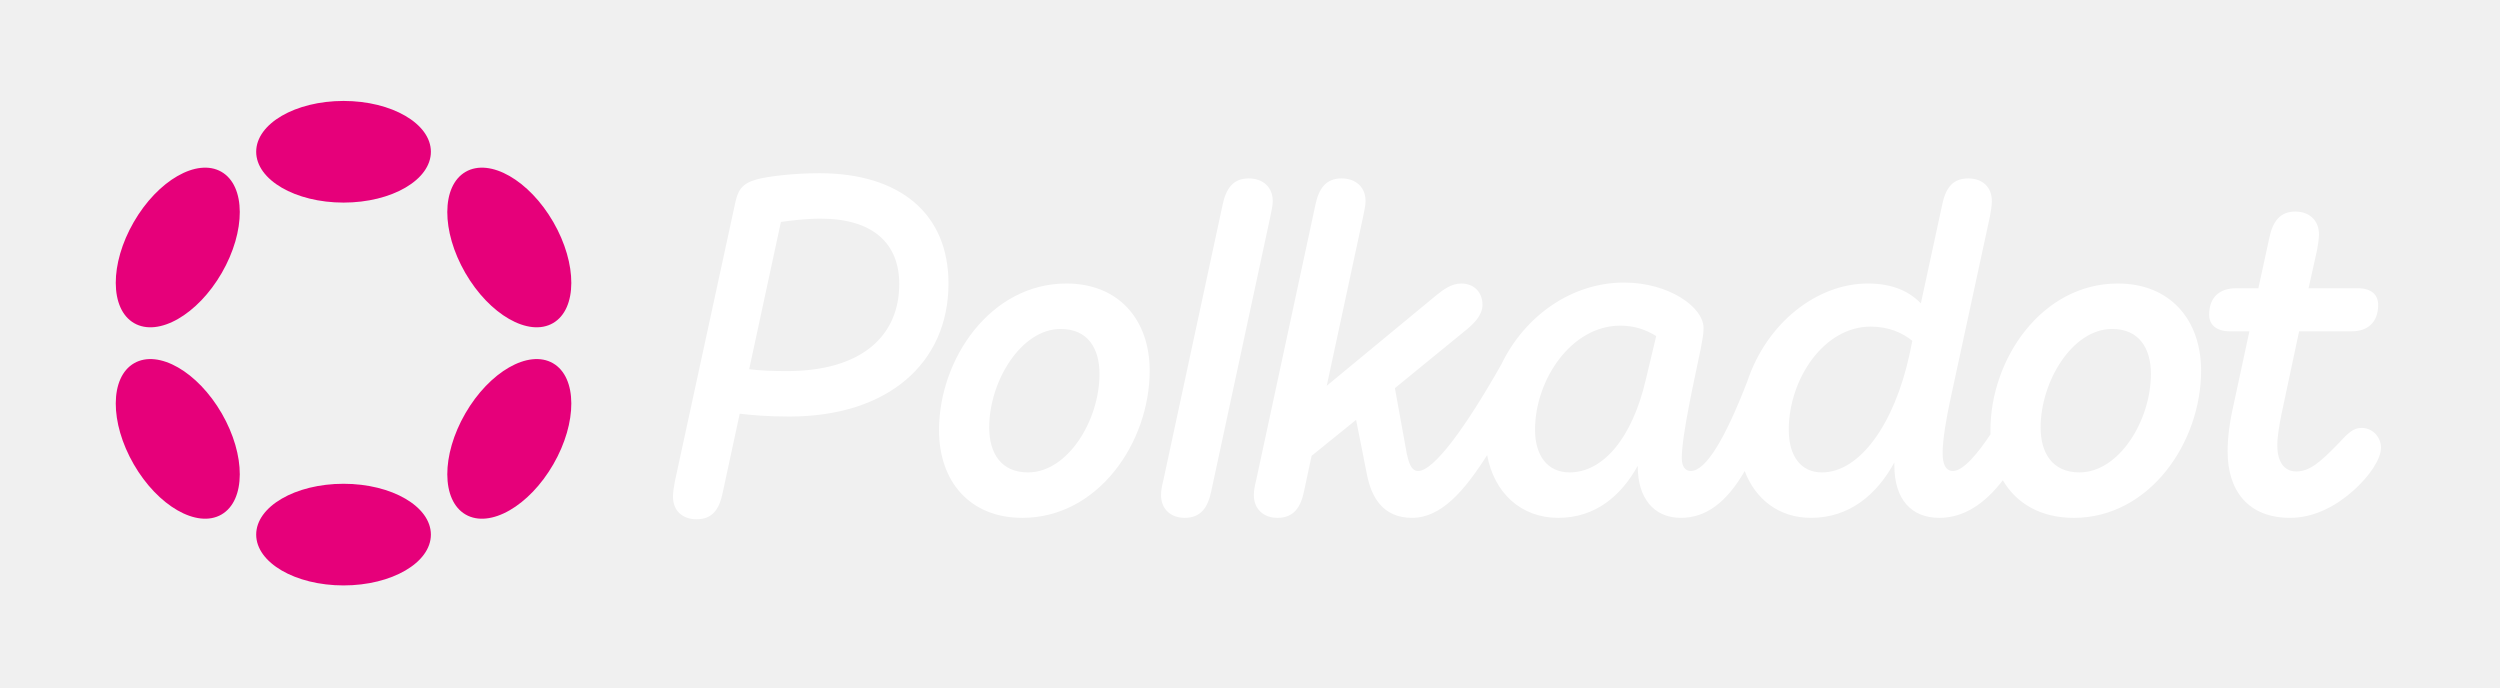
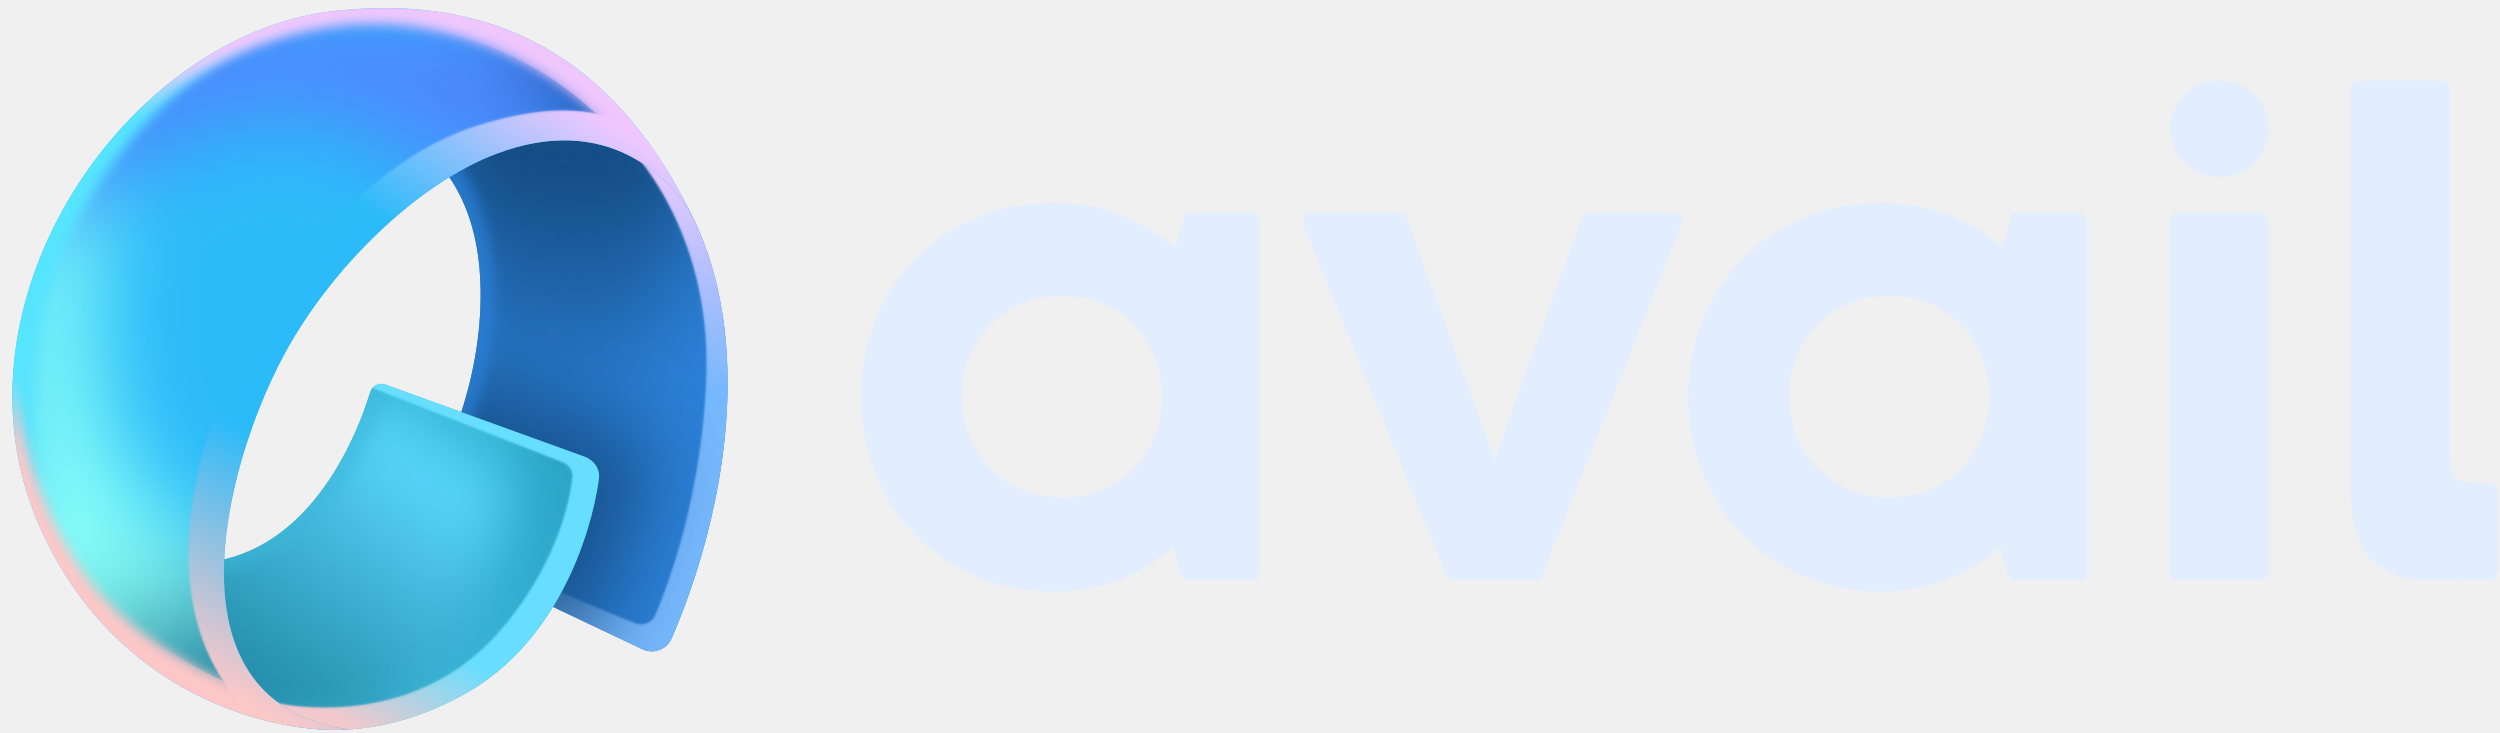
- <svg xmlns="http://www.w3.org/2000/svg" id="Content" viewBox="0 0 7277.19 2000">
+ <svg xmlns="http://www.w3.org/2000/svg" width="140" height="41" viewBox="0 0 140 41" fill="none">
+   <path d="M23.773 30.575L35.965 36.354C36.589 36.65 37.337 36.386 37.611 35.751C40.461 29.158 42.229 19.878 39.067 12.74C36.088 6.016 28.722 4.189 26.114 4.571L21.33 7.163C23.141 7.495 26.792 9.755 26.911 16.134C27.01 21.413 24.887 26.055 23.257 28.591C22.818 29.275 23.038 30.226 23.773 30.575Z" fill="#2B80D7" />
+   <mask id="mask0_757_4400" style="mask-type:alpha" maskUnits="userSpaceOnUse" x="21" y="4" width="20" height="33">
+     <path d="M23.773 30.576L35.965 36.355C36.589 36.651 37.337 36.387 37.611 35.752C40.461 29.159 42.229 19.879 39.066 12.741C36.088 6.017 28.722 4.19 26.114 4.572L21.33 7.164C23.141 7.496 26.791 9.756 26.911 16.135C27.01 21.414 24.887 26.056 23.257 28.592C22.818 29.276 23.038 30.227 23.773 30.576Z" fill="#DEA00D" />
+   </mask>
+   <g mask="url(#mask0_757_4400)">
+     <g filter="url(#filter0_f_757_4400)">
+       <path d="M27.504 32.557C33.927 27.928 42.535 9.065 38.217 5.335C36.629 3.964 22.14 4.288 20.845 3.264L21.9 4.834C21.9 4.834 26.142 10.148 25.865 18.493C25.694 23.618 23.853 28.916 22.709 31.506C22.522 31.929 14.022 27.735 13.863 28.06C13.409 28.985 21.744 33.114 21.744 33.114L27.083 32.706C27.236 32.694 27.379 32.647 27.504 32.557Z" fill="url(#paint0_linear_757_4400)" />
+     </g>
+     <g filter="url(#filter1_f_757_4400)">
+       <path d="M37.758 37.596C44.041 32.869 49.871 18.83 45.487 10.985C44.463 9.154 36.799 3.913 35.504 2.889L35.102 8.109C35.102 8.109 39.832 12.667 39.554 21.027C39.336 27.584 37.486 32.582 36.698 34.434C36.508 34.881 35.999 35.077 35.548 34.895C33.419 34.034 27.772 31.704 27.97 31.302C27.516 32.227 35.774 37.068 35.774 37.068L36.857 37.652C37.146 37.807 37.496 37.793 37.758 37.596Z" fill="url(#paint1_linear_757_4400)" />
+     </g>
+     <g opacity="0.8" filter="url(#filter2_f_757_4400)">
+       <rect width="15.858" height="13.275" rx="2.503" transform="matrix(0.94997 0.312342 -0.312247 0.950001 22.1003 19.6764)" fill="#13497E" />
+     </g>
+     <g opacity="0.7" filter="url(#filter3_f_757_4400)">
+       <path d="M23.347 27.475C28.442 23.918 29.22 12.576 24.811 8.199C23.674 7.071 21.978 5.86 20.884 5.104L21.776 6.262C21.776 6.262 25.36 10.18 25.126 16.332C24.982 20.11 23.426 24.016 22.459 25.925C22.301 26.237 15.118 23.145 14.983 23.385C14.6 24.067 21.643 27.111 21.643 27.111L22.534 27.53C22.798 27.654 23.108 27.642 23.347 27.475Z" fill="#2B80D7" />
+     </g>
+   </g>
+   <path d="M32.753 25.582L21.564 21.532C21.217 21.407 20.838 21.606 20.73 21.959C19.953 24.515 17.913 29.13 13.952 30.859C8.743 33.133 7.029 28.046 9.321 34.475C11.613 40.904 19.187 42.748 26.113 38.811C31.134 35.956 33.071 30.132 33.538 26.838C33.617 26.287 33.277 25.772 32.753 25.582Z" fill="url(#paint2_linear_757_4400)" />
+   <mask id="mask1_757_4400" style="mask-type:alpha" maskUnits="userSpaceOnUse" x="8" y="21" width="26" height="20">
+     <path d="M32.753 25.583L21.564 21.533C21.217 21.407 20.838 21.607 20.73 21.96C19.953 24.516 17.913 29.131 13.952 30.86C8.743 33.134 7.029 28.047 9.321 34.476C11.613 40.905 19.187 42.749 26.113 38.812C31.134 35.958 33.071 30.133 33.538 26.839C33.617 26.287 33.277 25.773 32.753 25.583Z" fill="url(#paint3_radial_757_4400)" />
+   </mask>
+   <g mask="url(#mask1_757_4400)">
+     <g filter="url(#filter4_f_757_4400)">
+       <path d="M15.295 42.599C26.155 42.599 30.698 22.998 29.434 19.67C29.366 19.491 29.2 19.377 29.017 19.32L8.841 12.99L21.118 18.054C21.254 18.11 21.332 18.251 21.303 18.394C21.067 19.55 19.908 24.541 16.974 27.707C13.638 31.308 6.748 32.115 3.906 31.444C2.393 31.442 1.539 30.924 1.539 30.924C4.98 33.16 9.922 42.599 15.295 42.599Z" fill="url(#paint4_linear_757_4400)" />
+     </g>
+     <g opacity="0.4" filter="url(#filter5_f_757_4400)">
+       <path d="M16.546 30.227C20.959 27.236 24.25 15.909 23.37 12.754C23.291 12.47 23.016 12.314 22.721 12.301L10.899 11.773L21.189 16.832C21.311 16.892 21.38 17.02 21.357 17.154C21.168 18.265 20.2 23.302 17.722 26.49C14.923 30.09 9.144 30.898 6.76 30.227C5.49 30.224 4.835 30.738 4.835 30.738C7.722 32.975 12.628 32.882 16.546 30.227Z" fill="#3EBADD" />
+     </g>
+     <g filter="url(#filter6_f_757_4400)">
+       <path d="M26.459 39.777C31.773 36.756 36.443 24.63 35.34 21.564C35.256 21.331 35.027 21.205 34.781 21.175L20.702 19.476L20.383 21.542L31.501 25.884C31.865 26.026 32.1 26.377 32.052 26.764C31.875 28.189 31.122 31.771 27.907 35.431C23.759 40.152 17.763 39.928 14.921 39.257C13.408 39.254 13.035 39.257 13.035 39.257C16.273 41.558 21.788 42.432 26.459 39.777Z" fill="url(#paint5_linear_757_4400)" />
+     </g>
+   </g>
+   <path d="M15.849 19.97C12.461 26.346 9.182 39.403 19.547 40.848C15.493 41.16 6.281 39.078 2.096 29.19C-3.137 16.83 7.129 1.978 18.59 0.632C29.794 -0.683 35.569 5.432 38.895 12.365C38.98 12.53 39.055 12.69 39.12 12.843C39.046 12.683 38.971 12.524 38.895 12.365C37.615 9.893 33.974 6.289 27.808 8.607C23.348 10.283 18.456 15.064 15.849 19.97Z" fill="#2CBBF9" />
+   <mask id="mask2_757_4400" style="mask-type:alpha" maskUnits="userSpaceOnUse" x="0" y="0" width="40" height="41">
+     <path d="M15.849 19.969C12.461 26.345 9.182 39.402 19.546 40.847C15.493 41.159 6.281 39.077 2.095 29.189C-3.137 16.829 7.129 1.978 18.59 0.632C29.794 -0.684 35.569 5.432 38.895 12.365C38.98 12.53 39.055 12.69 39.12 12.842C39.046 12.683 38.971 12.524 38.895 12.365C37.615 9.893 33.974 6.289 27.808 8.606C23.348 10.282 18.456 15.064 15.849 19.969Z" fill="#00CCC0" />
+   </mask>
+   <g mask="url(#mask2_757_4400)">
+     <g filter="url(#filter7_f_757_4400)">
+       <path d="M-8.028 28.915C-3.842 38.803 15.196 41.764 19.249 41.452C19.453 39.534 13.637 35.369 13.84 30.735C13.84 30.735 6.424 30.973 5.291 19.969C4.159 8.965 10.47 3.427 10.47 3.427C2.946 7.136 -10.292 23.566 -8.028 28.915Z" fill="url(#paint6_linear_757_4400)" />
+       <path d="M39.12 12.844C58.657 -2.928 25.605 -6.569 14.144 -5.223C9.373 -4.663 -3.177 7.953 1.763 13.382C1.763 13.382 6.886 7.706 14.144 6.669C21.402 5.632 24.763 10.864 24.763 10.864C25.647 10.322 27.973 10.173 28.844 9.845C35.422 7.373 38.798 12.166 39.12 12.844Z" fill="url(#paint7_linear_757_4400)" />
+     </g>
+     <g filter="url(#filter8_f_757_4400)">
+       <path d="M2.574 30.463C-9.091 26.779 -3.477 1.757 8.226 -1.824C18.756 -5.046 19.624 0.017 21.476 0.325C21.716 0.318 21.847 0.323 21.847 0.323C21.717 0.345 21.595 0.345 21.476 0.325C20.085 0.368 15.006 0.82 10.163 4.966C2.879 11.201 -0.054 21.169 2.574 30.463Z" fill="#56E5FF" />
+     </g>
+     <g filter="url(#filter9_f_757_4400)">
+       <path d="M21.434 40.827C18.193 44.477 4.925 40.039 0.739 30.151C-0.014 28.371 0.805 22.909 0.751 20.787C0.741 20.627 0.739 20.542 0.739 20.542C0.745 20.618 0.748 20.699 0.751 20.787C0.821 21.969 1.313 27.228 4.603 31.981C8.336 37.374 16.004 39.486 16.004 39.486C17.004 40.198 19.831 40.603 21.434 40.827Z" fill="#FDC7C7" />
+     </g>
+     <mask id="mask3_757_4400" style="mask-type:alpha" maskUnits="userSpaceOnUse" x="-6" y="19" width="27" height="26">
+       <rect width="26.603" height="9.341" transform="matrix(0.696245 0.717804 -0.717687 0.696365 1.69708 19.1935)" fill="url(#paint8_linear_757_4400)" />
+     </mask>
+     <g mask="url(#mask3_757_4400)">
+       <path d="M21.435 40.827C18.194 44.476 4.926 40.038 0.74 30.151C-0.014 28.37 0.806 22.909 0.751 20.786C0.742 20.627 0.74 20.542 0.74 20.542C0.745 20.617 0.749 20.699 0.751 20.786C0.822 21.968 1.313 27.227 4.603 31.98C8.336 37.373 16.004 39.486 16.004 39.486C17.005 40.197 19.831 40.603 21.435 40.827Z" fill="#FDC7C7" />
+     </g>
+     <g filter="url(#filter10_f_757_4400)">
+       <path d="M39.948 13.363C40.802 7.159 29.735 -2.455 18.274 -1.109C14.127 -0.622 10.453 3.374 7.297 6.639C7.297 6.639 14.46 0.272 23.18 1.497C31.9 2.722 35.796 9.179 35.796 9.179C37.617 10.245 38.448 13.517 39.948 13.363Z" fill="#EFC7FD" />
+     </g>
+     <mask id="mask4_757_4400" style="mask-type:alpha" maskUnits="userSpaceOnUse" x="5" y="-3" width="34" height="16">
+       <rect width="31.628" height="10.623" transform="matrix(0.989125 0.147079 -0.147031 0.989132 7.51373 -2.28931)" fill="url(#paint9_linear_757_4400)" />
+     </mask>
+     <g mask="url(#mask4_757_4400)">
+       <path d="M39.948 13.364C40.802 7.16 29.735 -2.453 18.274 -1.108C14.128 -0.621 10.454 3.375 7.297 6.64C7.297 6.64 14.46 0.274 23.18 1.498C31.901 2.723 35.797 9.181 35.797 9.181C37.618 10.246 38.449 13.519 39.948 13.364Z" fill="#EFC7FD" />
+     </g>
+     <g filter="url(#filter11_f_757_4400)">
+       <path d="M26.681 7.048C14.941 10.751 4.541 32.364 14.647 40.471C24.752 48.578 36.565 33.178 42.508 20.704C39.568 12.322 38.422 3.345 26.681 7.048Z" fill="url(#paint10_linear_757_4400)" />
+     </g>
+     <mask id="mask5_757_4400" style="mask-type:alpha" maskUnits="userSpaceOnUse" x="-5" y="-6" width="51" height="54">
+       <rect width="34.227" height="40.834" transform="matrix(0.855498 0.517807 -0.51768 0.855575 16.4121 -5.47144)" fill="url(#paint11_linear_757_4400)" />
+     </mask>
+     <g mask="url(#mask5_757_4400)">
+       <path d="M26.681 7.047C14.941 10.75 4.541 32.363 14.646 40.47C24.751 48.577 36.565 33.177 42.508 20.704C39.567 12.321 38.421 3.344 26.681 7.047Z" fill="url(#paint12_linear_757_4400)" />
+     </g>
+   </g>
+   <path d="M66.272 12.262C66.332 12.058 66.519 11.918 66.731 11.918H70.051C70.316 11.918 70.53 12.133 70.53 12.397V32.037C70.53 32.301 70.316 32.515 70.051 32.515H66.55C66.333 32.515 66.144 32.369 66.088 32.16L65.686 30.646C63.932 32.21 61.644 33.126 59.013 33.126C52.835 33.126 48.22 28.434 48.22 22.217C48.22 16 52.835 11.346 59.013 11.346C61.682 11.346 64.008 12.3 65.801 13.864L66.272 12.262ZM59.47 27.862C62.712 27.862 65.076 25.459 65.076 22.217C65.076 18.975 62.712 16.572 59.47 16.572C56.229 16.572 53.864 18.975 53.864 22.217C53.864 25.421 56.229 27.862 59.47 27.862Z" fill="#E2EEFE" />
+   <path d="M88.547 12.235C88.615 12.045 88.795 11.918 88.997 11.918H93.715C94.053 11.918 94.284 12.259 94.16 12.573L86.378 32.213C86.305 32.395 86.129 32.515 85.933 32.515H81.431C81.237 32.515 81.062 32.398 80.988 32.217L72.988 12.577C72.86 12.263 73.091 11.918 73.431 11.918H78.334C78.535 11.918 78.715 12.044 78.784 12.233L83.703 25.726L88.547 12.235Z" fill="#E2EEFE" />
+   <path d="M112.703 11.918H116.382C116.646 11.918 116.86 12.133 116.86 12.397V32.037C116.86 32.301 116.646 32.515 116.382 32.515H112.881C112.664 32.515 112.474 32.369 112.418 32.16L112.017 30.646C110.263 32.21 107.974 33.126 105.343 33.126C99.165 33.126 94.551 28.434 94.551 22.217C94.551 16 99.165 11.346 105.343 11.346C108.013 11.346 110.339 12.3 112.131 13.864L112.703 11.918ZM105.801 27.862C109.042 27.862 111.407 25.459 111.407 22.217C111.407 18.975 109.042 16.572 105.801 16.572C102.559 16.572 100.195 18.975 100.195 22.217C100.195 25.421 102.559 27.862 105.801 27.862Z" fill="#E2EEFE" />
+   <path d="M124.22 9.901C122.734 9.901 121.529 8.696 121.529 7.21C121.529 5.724 122.734 4.519 124.22 4.519H124.368C125.854 4.519 127.059 5.724 127.059 7.21C127.059 8.696 125.854 9.901 124.368 9.901H124.22ZM121.969 32.515C121.705 32.515 121.491 32.301 121.491 32.037V12.397C121.491 12.133 121.705 11.918 121.969 11.918H126.58C126.844 11.918 127.059 12.133 127.059 12.397V32.037C127.059 32.301 126.844 32.515 126.58 32.515H121.969Z" fill="#E2EEFE" />
+   <path d="M137.208 25.751C137.208 26.237 137.308 26.579 137.508 26.779C137.736 26.951 138.093 27.036 138.578 27.036C138.82 27.036 139.045 27.036 139.374 27.036C139.703 27.036 139.906 27.331 139.906 27.602V31.877L139.906 31.896C139.906 32.208 139.667 32.484 139.288 32.484C138.567 32.484 137.969 32.515 137.208 32.515L136.179 32.515C134.723 32.515 133.596 32.13 132.796 31.359C132.025 30.588 131.64 29.217 131.64 27.247V4.997C131.64 4.733 131.854 4.519 132.118 4.519L136.729 4.519C136.994 4.519 137.208 4.733 137.208 4.997V25.751Z" fill="#E2EEFE" />
  <defs>
-     <style>.cls-1{fill:#fff;}.cls-2{fill:#e6007a;}</style>
+     <filter id="filter0_f_757_4400" x="9.153" y="-1.428" width="34.922" height="39.235" filterUnits="userSpaceOnUse" color-interpolation-filters="sRGB">
+       <feFlood flood-opacity="0" result="BackgroundImageFix" />
+       <feBlend mode="normal" in="SourceGraphic" in2="BackgroundImageFix" result="shape" />
+       <feGaussianBlur stdDeviation="2.346" result="effect1_foregroundBlur_757_4400" />
+     </filter>
+     <filter id="filter1_f_757_4400" x="27.796" y="2.733" width="19.374" height="35.181" filterUnits="userSpaceOnUse" color-interpolation-filters="sRGB">
+       <feFlood flood-opacity="0" result="BackgroundImageFix" />
+       <feBlend mode="normal" in="SourceGraphic" in2="BackgroundImageFix" result="shape" />
+       <feGaussianBlur stdDeviation="0.078" result="effect1_foregroundBlur_757_4400" />
+     </filter>
+     <filter id="filter2_f_757_4400" x="14.232" y="15.953" width="26.657" height="25.011" filterUnits="userSpaceOnUse" color-interpolation-filters="sRGB">
+       <feFlood flood-opacity="0" result="BackgroundImageFix" />
+       <feBlend mode="normal" in="SourceGraphic" in2="BackgroundImageFix" result="shape" />
+       <feGaussianBlur stdDeviation="2.19" result="effect1_foregroundBlur_757_4400" />
+     </filter>
+     <filter id="filter3_f_757_4400" x="14.343" y="4.479" width="13.975" height="23.76" filterUnits="userSpaceOnUse" color-interpolation-filters="sRGB">
+       <feFlood flood-opacity="0" result="BackgroundImageFix" />
+       <feBlend mode="normal" in="SourceGraphic" in2="BackgroundImageFix" result="shape" />
+       <feGaussianBlur stdDeviation="0.313" result="effect1_foregroundBlur_757_4400" />
+     </filter>
+     <filter id="filter4_f_757_4400" x="-1.59" y="9.862" width="34.357" height="35.865" filterUnits="userSpaceOnUse" color-interpolation-filters="sRGB">
+       <feFlood flood-opacity="0" result="BackgroundImageFix" />
+       <feBlend mode="normal" in="SourceGraphic" in2="BackgroundImageFix" result="shape" />
+       <feGaussianBlur stdDeviation="1.564" result="effect1_foregroundBlur_757_4400" />
+     </filter>
+     <filter id="filter5_f_757_4400" x="4.209" y="11.147" width="19.93" height="21.803" filterUnits="userSpaceOnUse" color-interpolation-filters="sRGB">
+       <feFlood flood-opacity="0" result="BackgroundImageFix" />
+       <feBlend mode="normal" in="SourceGraphic" in2="BackgroundImageFix" result="shape" />
+       <feGaussianBlur stdDeviation="0.313" result="effect1_foregroundBlur_757_4400" />
+     </filter>
+     <filter id="filter6_f_757_4400" x="12.879" y="19.32" width="22.781" height="22.248" filterUnits="userSpaceOnUse" color-interpolation-filters="sRGB">
+       <feFlood flood-opacity="0" result="BackgroundImageFix" />
+       <feBlend mode="normal" in="SourceGraphic" in2="BackgroundImageFix" result="shape" />
+       <feGaussianBlur stdDeviation="0.078" result="effect1_foregroundBlur_757_4400" />
+     </filter>
+     <filter id="filter7_f_757_4400" x="-13.29" y="-10.485" width="63.463" height="56.964" filterUnits="userSpaceOnUse" color-interpolation-filters="sRGB">
+       <feFlood flood-opacity="0" result="BackgroundImageFix" />
+       <feBlend mode="normal" in="SourceGraphic" in2="BackgroundImageFix" result="shape" />
+       <feGaussianBlur stdDeviation="2.503" result="effect1_foregroundBlur_757_4400" />
+     </filter>
+     <filter id="filter8_f_757_4400" x="-4.48" y="-3.518" width="26.952" height="34.606" filterUnits="userSpaceOnUse" color-interpolation-filters="sRGB">
+       <feFlood flood-opacity="0" result="BackgroundImageFix" />
+       <feBlend mode="normal" in="SourceGraphic" in2="BackgroundImageFix" result="shape" />
+       <feGaussianBlur stdDeviation="0.313" result="effect1_foregroundBlur_757_4400" />
+     </filter>
+     <filter id="filter9_f_757_4400" x="-0.207" y="19.916" width="22.267" height="22.803" filterUnits="userSpaceOnUse" color-interpolation-filters="sRGB">
+       <feFlood flood-opacity="0" result="BackgroundImageFix" />
+       <feBlend mode="normal" in="SourceGraphic" in2="BackgroundImageFix" result="shape" />
+       <feGaussianBlur stdDeviation="0.313" result="effect1_foregroundBlur_757_4400" />
+     </filter>
+     <filter id="filter10_f_757_4400" x="6.671" y="-1.862" width="33.949" height="15.856" filterUnits="userSpaceOnUse" color-interpolation-filters="sRGB">
+       <feFlood flood-opacity="0" result="BackgroundImageFix" />
+       <feBlend mode="normal" in="SourceGraphic" in2="BackgroundImageFix" result="shape" />
+       <feGaussianBlur stdDeviation="0.313" result="effect1_foregroundBlur_757_4400" />
+     </filter>
+     <filter id="filter11_f_757_4400" x="10.403" y="6.033" width="32.262" height="36.851" filterUnits="userSpaceOnUse" color-interpolation-filters="sRGB">
+       <feFlood flood-opacity="0" result="BackgroundImageFix" />
+       <feBlend mode="normal" in="SourceGraphic" in2="BackgroundImageFix" result="shape" />
+       <feGaussianBlur stdDeviation="0.078" result="effect1_foregroundBlur_757_4400" />
+     </filter>
+     <linearGradient id="paint0_linear_757_4400" x1="29.827" y1="8.308" x2="29.629" y2="33.282" gradientUnits="userSpaceOnUse">
+       <stop stop-color="#13497E" />
+       <stop offset="0.64" stop-color="#2B80D7" />
+     </linearGradient>
+     <linearGradient id="paint1_linear_757_4400" x1="37.483" y1="10.144" x2="37.492" y2="36.091" gradientUnits="userSpaceOnUse">
+       <stop stop-color="#E2C7FE" />
+       <stop offset="0.451" stop-color="#77B8FD" />
+     </linearGradient>
+     <linearGradient id="paint2_linear_757_4400" x1="27.107" y1="16.811" x2="13.718" y2="39.338" gradientUnits="userSpaceOnUse">
+       <stop stop-color="#269EBF" />
+       <stop offset="1" stop-color="#3EBADD" />
+     </linearGradient>
+     <radialGradient id="paint3_radial_757_4400" cx="0" cy="0" r="1" gradientUnits="userSpaceOnUse" gradientTransform="translate(28.9325 24.3405) rotate(139.705) scale(28.4118 20.9361)">
+       <stop offset="0.411" stop-color="#FF7360" />
+       <stop offset="1" stop-color="#630513" />
+     </radialGradient>
+     <linearGradient id="paint4_linear_757_4400" x1="24.393" y1="22.661" x2="13.381" y2="38.374" gradientUnits="userSpaceOnUse">
+       <stop stop-color="#33B6D2" />
+       <stop offset="0.143" stop-color="#5BD8FF" />
+       <stop offset="1" stop-color="#228AA7" />
+     </linearGradient>
+     <linearGradient id="paint5_linear_757_4400" x1="27.993" y1="24.39" x2="18.546" y2="40.106" gradientUnits="userSpaceOnUse">
+       <stop offset="0.635" stop-color="#68DEFF" />
+       <stop offset="1" stop-color="#F3C8CB" />
+     </linearGradient>
+     <linearGradient id="paint6_linear_757_4400" x1="2.187" y1="13.772" x2="12.599" y2="39.535" gradientUnits="userSpaceOnUse">
+       <stop offset="0.661" stop-color="#88FFF8" />
+       <stop offset="1" stop-color="#176781" />
+     </linearGradient>
+     <linearGradient id="paint7_linear_757_4400" x1="7.718" y1="15.361" x2="36.642" y2="3.371" gradientUnits="userSpaceOnUse">
+       <stop offset="0.732" stop-color="#4D89FD" />
+       <stop offset="1" stop-color="#033883" />
+     </linearGradient>
+     <linearGradient id="paint8_linear_757_4400" x1="25.405" y1="4.546" x2="10.795" y2="7.119" gradientUnits="userSpaceOnUse">
+       <stop stop-color="#D9D9D9" />
+       <stop offset="0.659" stop-color="#D9D9D9" stop-opacity="0" />
+     </linearGradient>
+     <linearGradient id="paint9_linear_757_4400" x1="31.606" y1="7.997" x2="16.767" y2="1.093" gradientUnits="userSpaceOnUse">
+       <stop stop-color="#D9D9D9" />
+       <stop offset="1" stop-color="#D9D9D9" stop-opacity="0" />
+     </linearGradient>
+     <linearGradient id="paint10_linear_757_4400" x1="34.146" y1="6.961" x2="14.681" y2="39.927" gradientUnits="userSpaceOnUse">
+       <stop stop-color="#EFC7FE" />
+       <stop offset="0.286" stop-color="#2CBBF9" />
+       <stop offset="0.656" stop-color="#2CBBF9" />
+       <stop offset="1" stop-color="#FDC8C8" />
+     </linearGradient>
+     <linearGradient id="paint11_linear_757_4400" x1="33.485" y1="19.124" x2="4.991" y2="18.522" gradientUnits="userSpaceOnUse">
+       <stop stop-color="#D9D9D9" />
+       <stop offset="0.659" stop-color="#D9D9D9" stop-opacity="0" />
+     </linearGradient>
+     <linearGradient id="paint12_linear_757_4400" x1="34.145" y1="6.96" x2="14.681" y2="39.926" gradientUnits="userSpaceOnUse">
+       <stop stop-color="#EFC7FE" />
+       <stop offset="0.318" stop-color="#2CBBF9" />
+       <stop offset="0.661" stop-color="#2CBBF9" />
+       <stop offset="1" stop-color="#FDC8C8" />
+     </linearGradient>
  </defs>
-   <path class="cls-1" d="M2384.74,504.19c-77.17,0-151.58,9.65-181.9,17.92-44.09,12.4-55.12,31.69-63.39,71.65l-175,807.52c-2.76,16.54-5.52,30.32-5.52,44.1,0,40,26.19,66.14,68.9,66.14,46.86,0,66.15-30.31,75.8-77.16l49.6-230.13c34.45,4.13,79.93,8.26,144.7,8.26,285.25,0,463-154.33,463-387.22C2760.94,621.32,2619,504.19,2384.74,504.19Zm-93.7,576c-44.1,0-78.55-1.37-110.25-5.51l92.33-428.56c28.94-4.14,71.66-9.65,115.76-9.65,151.58,0,228.75,71.66,228.75,190.17C2617.63,978.23,2507.39,1080.2,2291,1080.2Z" />
-   <path class="cls-1" d="M6874.28,1245.57c-23.42,0-38.58,13.78-67.52,45.47-51,52.37-82.68,81.3-122.64,81.3-35.83,0-55.13-28.93-55.13-75.79,0-26.18,5.52-57.87,12.41-92.32l51-239.78h153c48.23,0,77.17-27.56,77.17-77.17,0-27.56-17.91-48.23-59.25-48.23H6719.94l24.81-111.62c2.75-16.53,5.51-31.69,5.51-45.47,0-38.59-26.18-66.15-68.9-66.15-45.48,0-66.15,30.32-75.79,77.17l-31.7,146.07h-64.76c-49.61,0-78.55,27.56-78.55,77.17,0,27.56,19.29,48.23,60.63,48.23h56.5l-51,237c-5.51,26.18-12.4,68.9-12.4,113,0,111.62,57.88,192.92,181.9,192.92,71.66,0,135.05-35.83,183.28-78.55,46.85-41.34,81.3-92.32,81.3-125.4C6930.78,1271.75,6906,1245.57,6874.28,1245.57Z" />
-   <path class="cls-1" d="M3704.86,585.5c0-40-27.56-66.15-70.28-66.15-45.47,0-66.14,30.32-75.79,77.17l-172.25,800.63c-4.14,16.54-6.89,30.32-6.89,44.1,0,40,27.56,66.14,68.9,66.14,46.85,0,67.52-30.32,77.17-77.17L3698,629.59C3700.73,613.06,3704.86,599.28,3704.86,585.5Z" />
-   <path class="cls-1" d="M6164.6,825.27c-220.48,0-370.69,219.11-370.69,427.19,0,3.9.1,7.75.22,11.59-34.58,52.5-78.76,106.92-109.08,106.92-22.05,0-30.32-20.67-30.32-52.37,0-38.58,11-103.35,23.43-159.85l114.38-529.16c2.75-16.53,5.51-30.31,5.51-44.09,0-40-26.18-66.15-68.9-66.15-46.85,0-66.15,30.32-75.79,77.17l-62,286.63C5558.27,848.7,5510,825.27,5437,825.27c-146.43,0-293.7,112.73-351.1,285.6-63.21,163.42-119.7,260.1-164.27,260.1-16.53,0-26.18-13.78-26.18-37.21,0-68.9,38.58-237,55.12-318.32,5.51-30.32,8.27-42.72,8.27-60.64,0-60.63-100.6-132.29-231.51-132.29-151.37,0-288.48,95.86-357.24,238.35C4268,1241.28,4174.3,1371,4127.91,1371c-20.67,0-27.56-26.19-33.07-51l-34.45-190.17,210.84-172.25c19.29-16.54,44.09-40,44.09-70.28,0-37.2-24.8-62-62-62-27.56,0-51,16.54-74.41,35.83L3862,1122.92l106.11-493.33c2.76-16.53,6.89-30.31,6.89-44.09,0-40-27.56-66.15-70.28-66.15-45.47,0-66.14,30.32-75.79,77.17l-172.25,800.63c-4.13,16.54-6.89,30.32-6.89,44.1,0,40,27.56,66.14,68.9,66.14,46.85,0,67.52-30.32,77.17-77.17l22.05-103.35,129.53-104.73,31.7,159.85c12.4,63.39,45.47,125.4,130.91,125.4,85,0,151.86-77.63,218.85-182.52,20.33,109.86,98.48,182.52,206.95,182.52,108.86,0,183.27-64.77,231.5-151.58v2.75c0,89.58,45.48,148.83,125.4,148.83,72.26,0,132.29-43.57,185.91-136.21,30.41,80.73,98.38,136.21,193,136.21,111.62,0,191.54-67.52,242.53-161.23v8.27c0,99.22,49.61,153,130.91,153,71.78,0,132.82-41.66,184.86-109.53,39.61,67.8,110.59,109.53,206.5,109.53,220.48,0,370.68-219.1,370.68-428.56C6407.13,931.38,6317.56,825.27,6164.6,825.27ZM4790.73,1105c-40,172.25-125.4,270.09-221.86,270.09-64.77,0-100.6-49.61-100.6-124,0-146.07,106.11-303.17,248-303.17,42.71,0,75.79,12.41,104.73,30.32Zm767.54-73c-44.09,202.57-144.69,343.13-254.93,343.13-60.63,0-96.46-46.85-96.46-124,0-147.45,102-300.41,238.4-300.41,52.36,0,92.32,17.91,121.26,41.34ZM6053,1375.1c-79.92,0-113-57.88-113-130.91,0-133.67,92.32-286.63,208.08-286.63,79.92,0,113,57.88,113,130.91C6261.06,1223.52,6168.74,1375.1,6053,1375.1Z" />
-   <path class="cls-1" d="M3104.06,825.27c-220.49,0-370.69,219.11-370.69,427.19,0,148.82,89.57,254.93,242.53,254.93,220.48,0,370.69-219.1,370.69-428.56C3346.59,931.38,3257,825.27,3104.06,825.27ZM2992.44,1375.1c-79.93,0-113-57.88-113-130.91,0-133.67,92.33-286.63,208.08-286.63,79.93,0,113,57.88,113,130.91C3200.52,1223.52,3108.19,1375.1,2992.44,1375.1Z" />
-   <ellipse class="cls-2" cx="1000" cy="441.78" rx="254.27" ry="147.95" />
-   <ellipse class="cls-2" cx="1000" cy="1556.15" rx="254.27" ry="147.95" />
-   <ellipse class="cls-2" cx="517.47" cy="720.38" rx="254.27" ry="147.95" transform="translate(-365.13 808.33) rotate(-60)" />
-   <ellipse class="cls-2" cx="1482.53" cy="1277.56" rx="254.27" ry="147.95" transform="translate(-365.13 1922.69) rotate(-60)" />
-   <ellipse class="cls-2" cx="517.47" cy="1277.56" rx="147.95" ry="254.27" transform="translate(-569.45 429.89) rotate(-30)" />
-   <ellipse class="cls-2" cx="1482.53" cy="720.38" rx="147.95" ry="254.27" transform="translate(-161.57 837.78) rotate(-30)" />
</svg>
